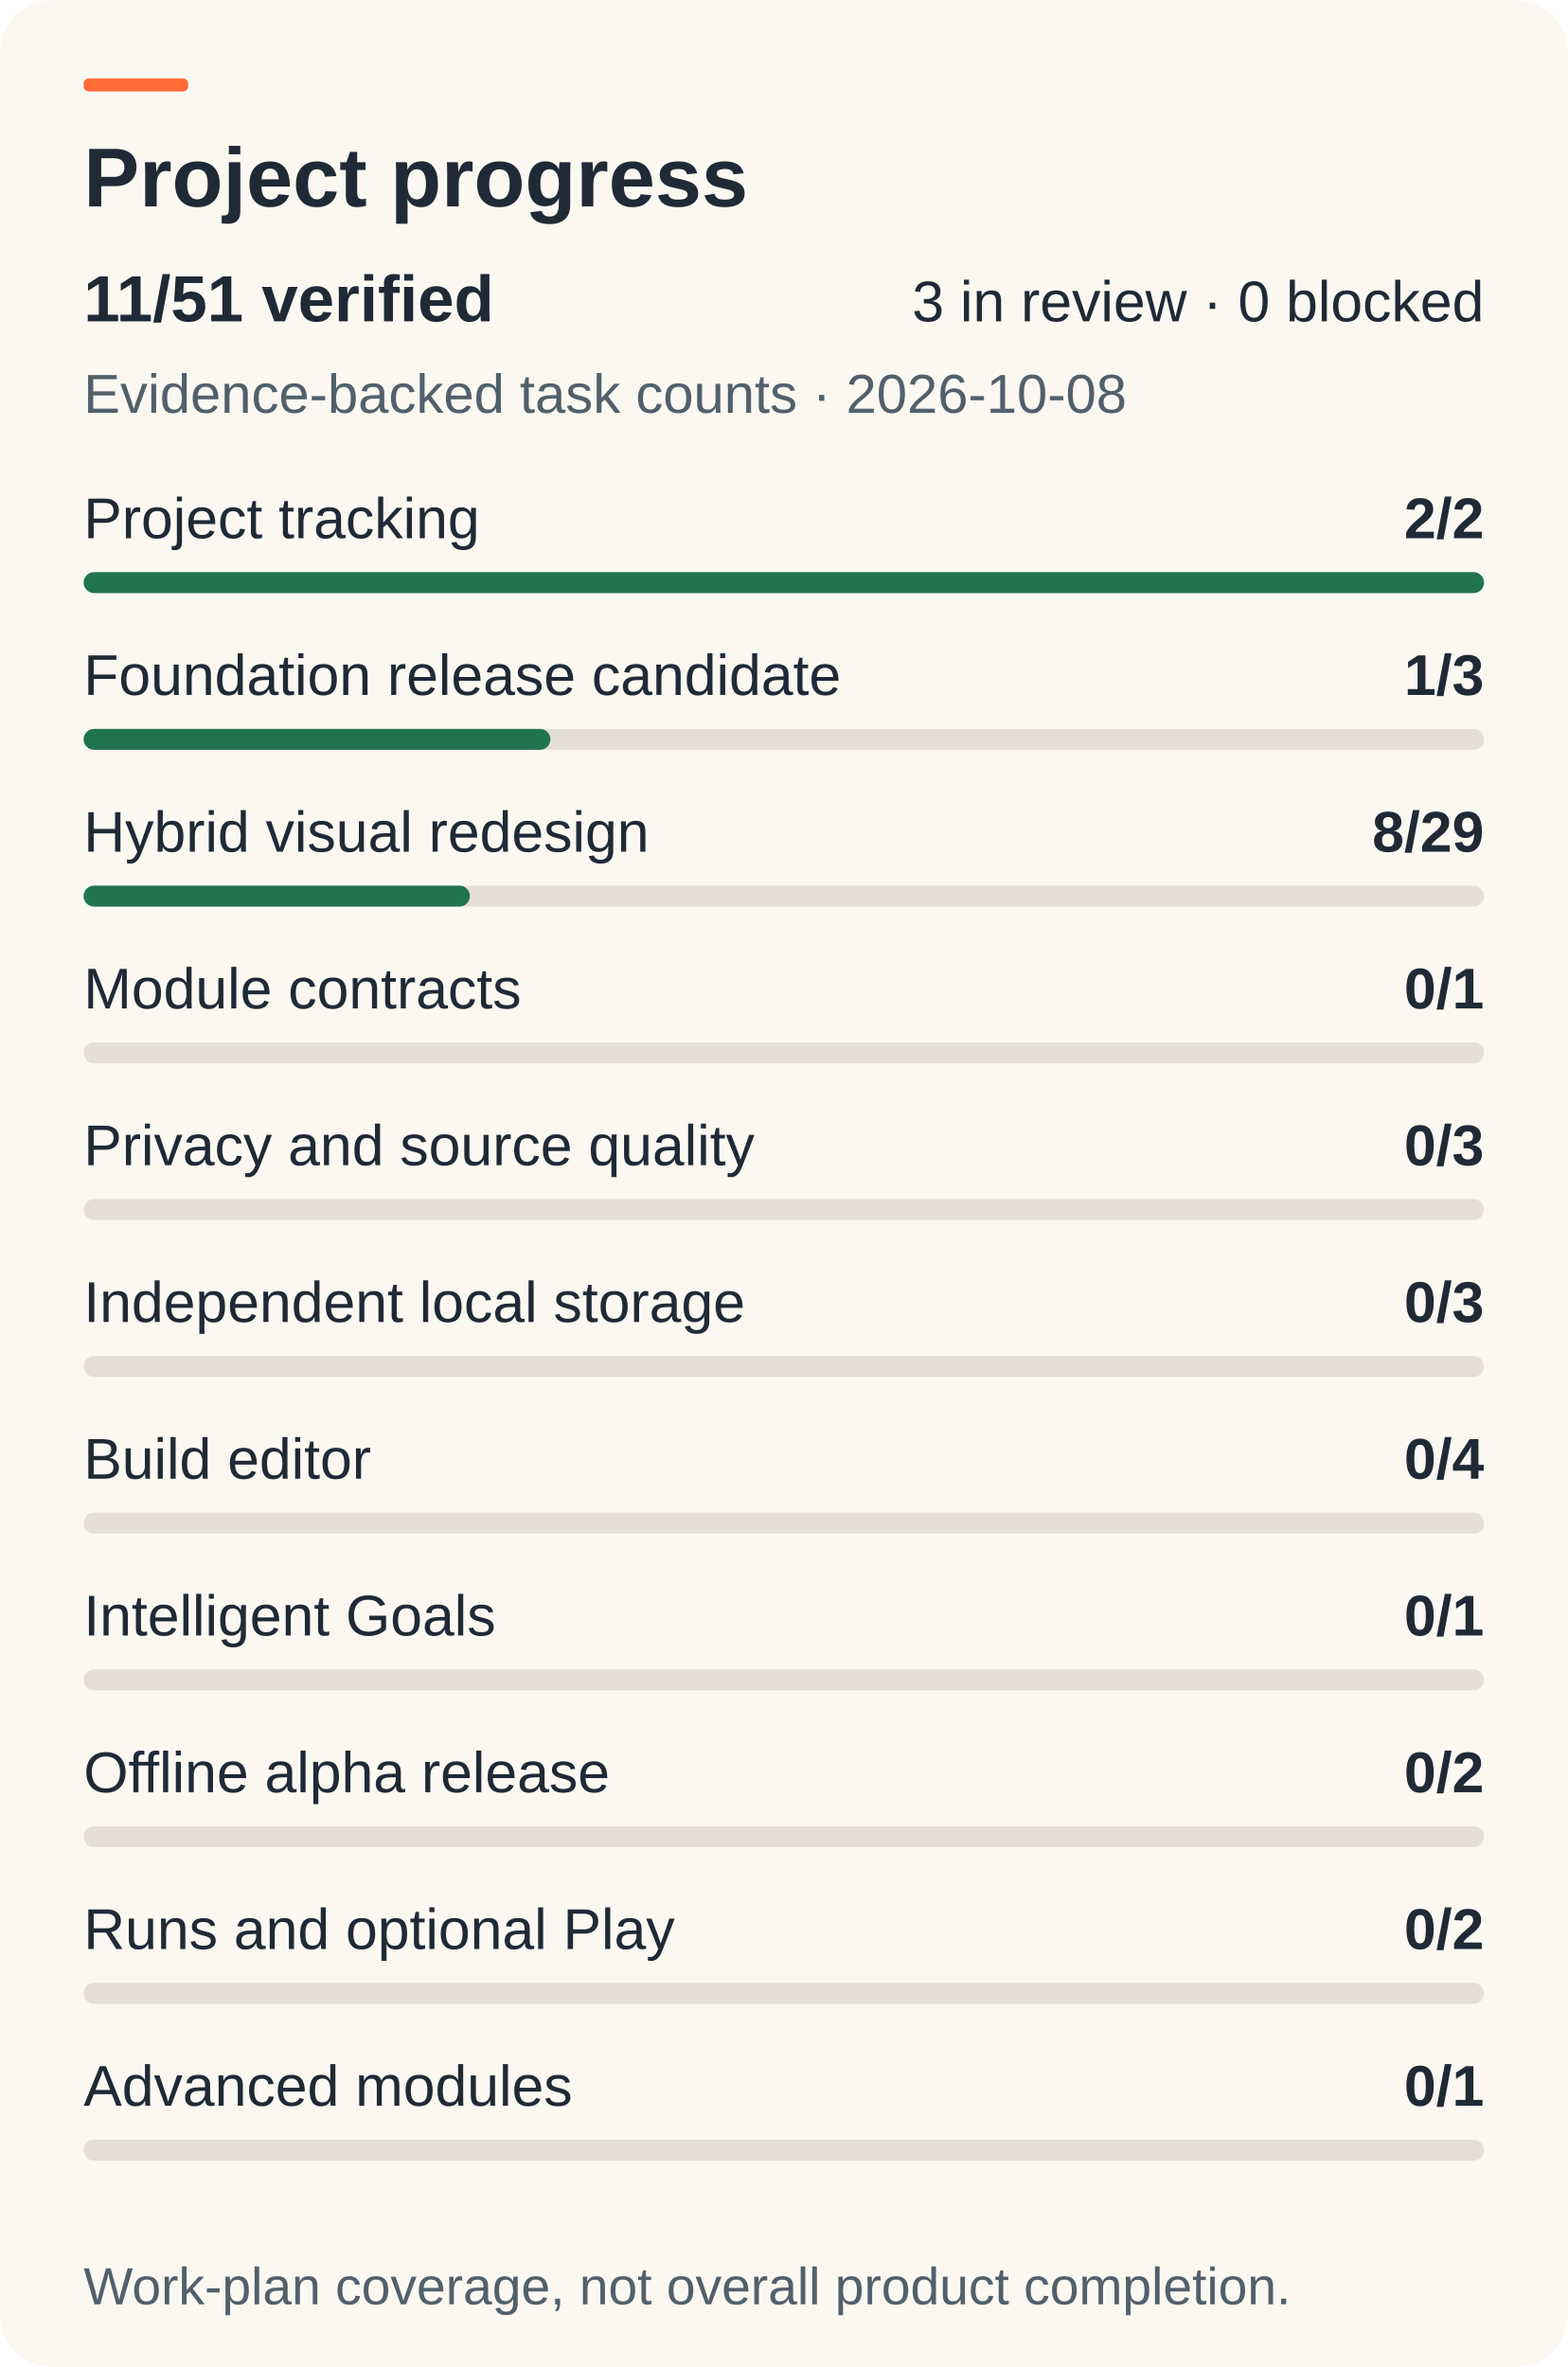
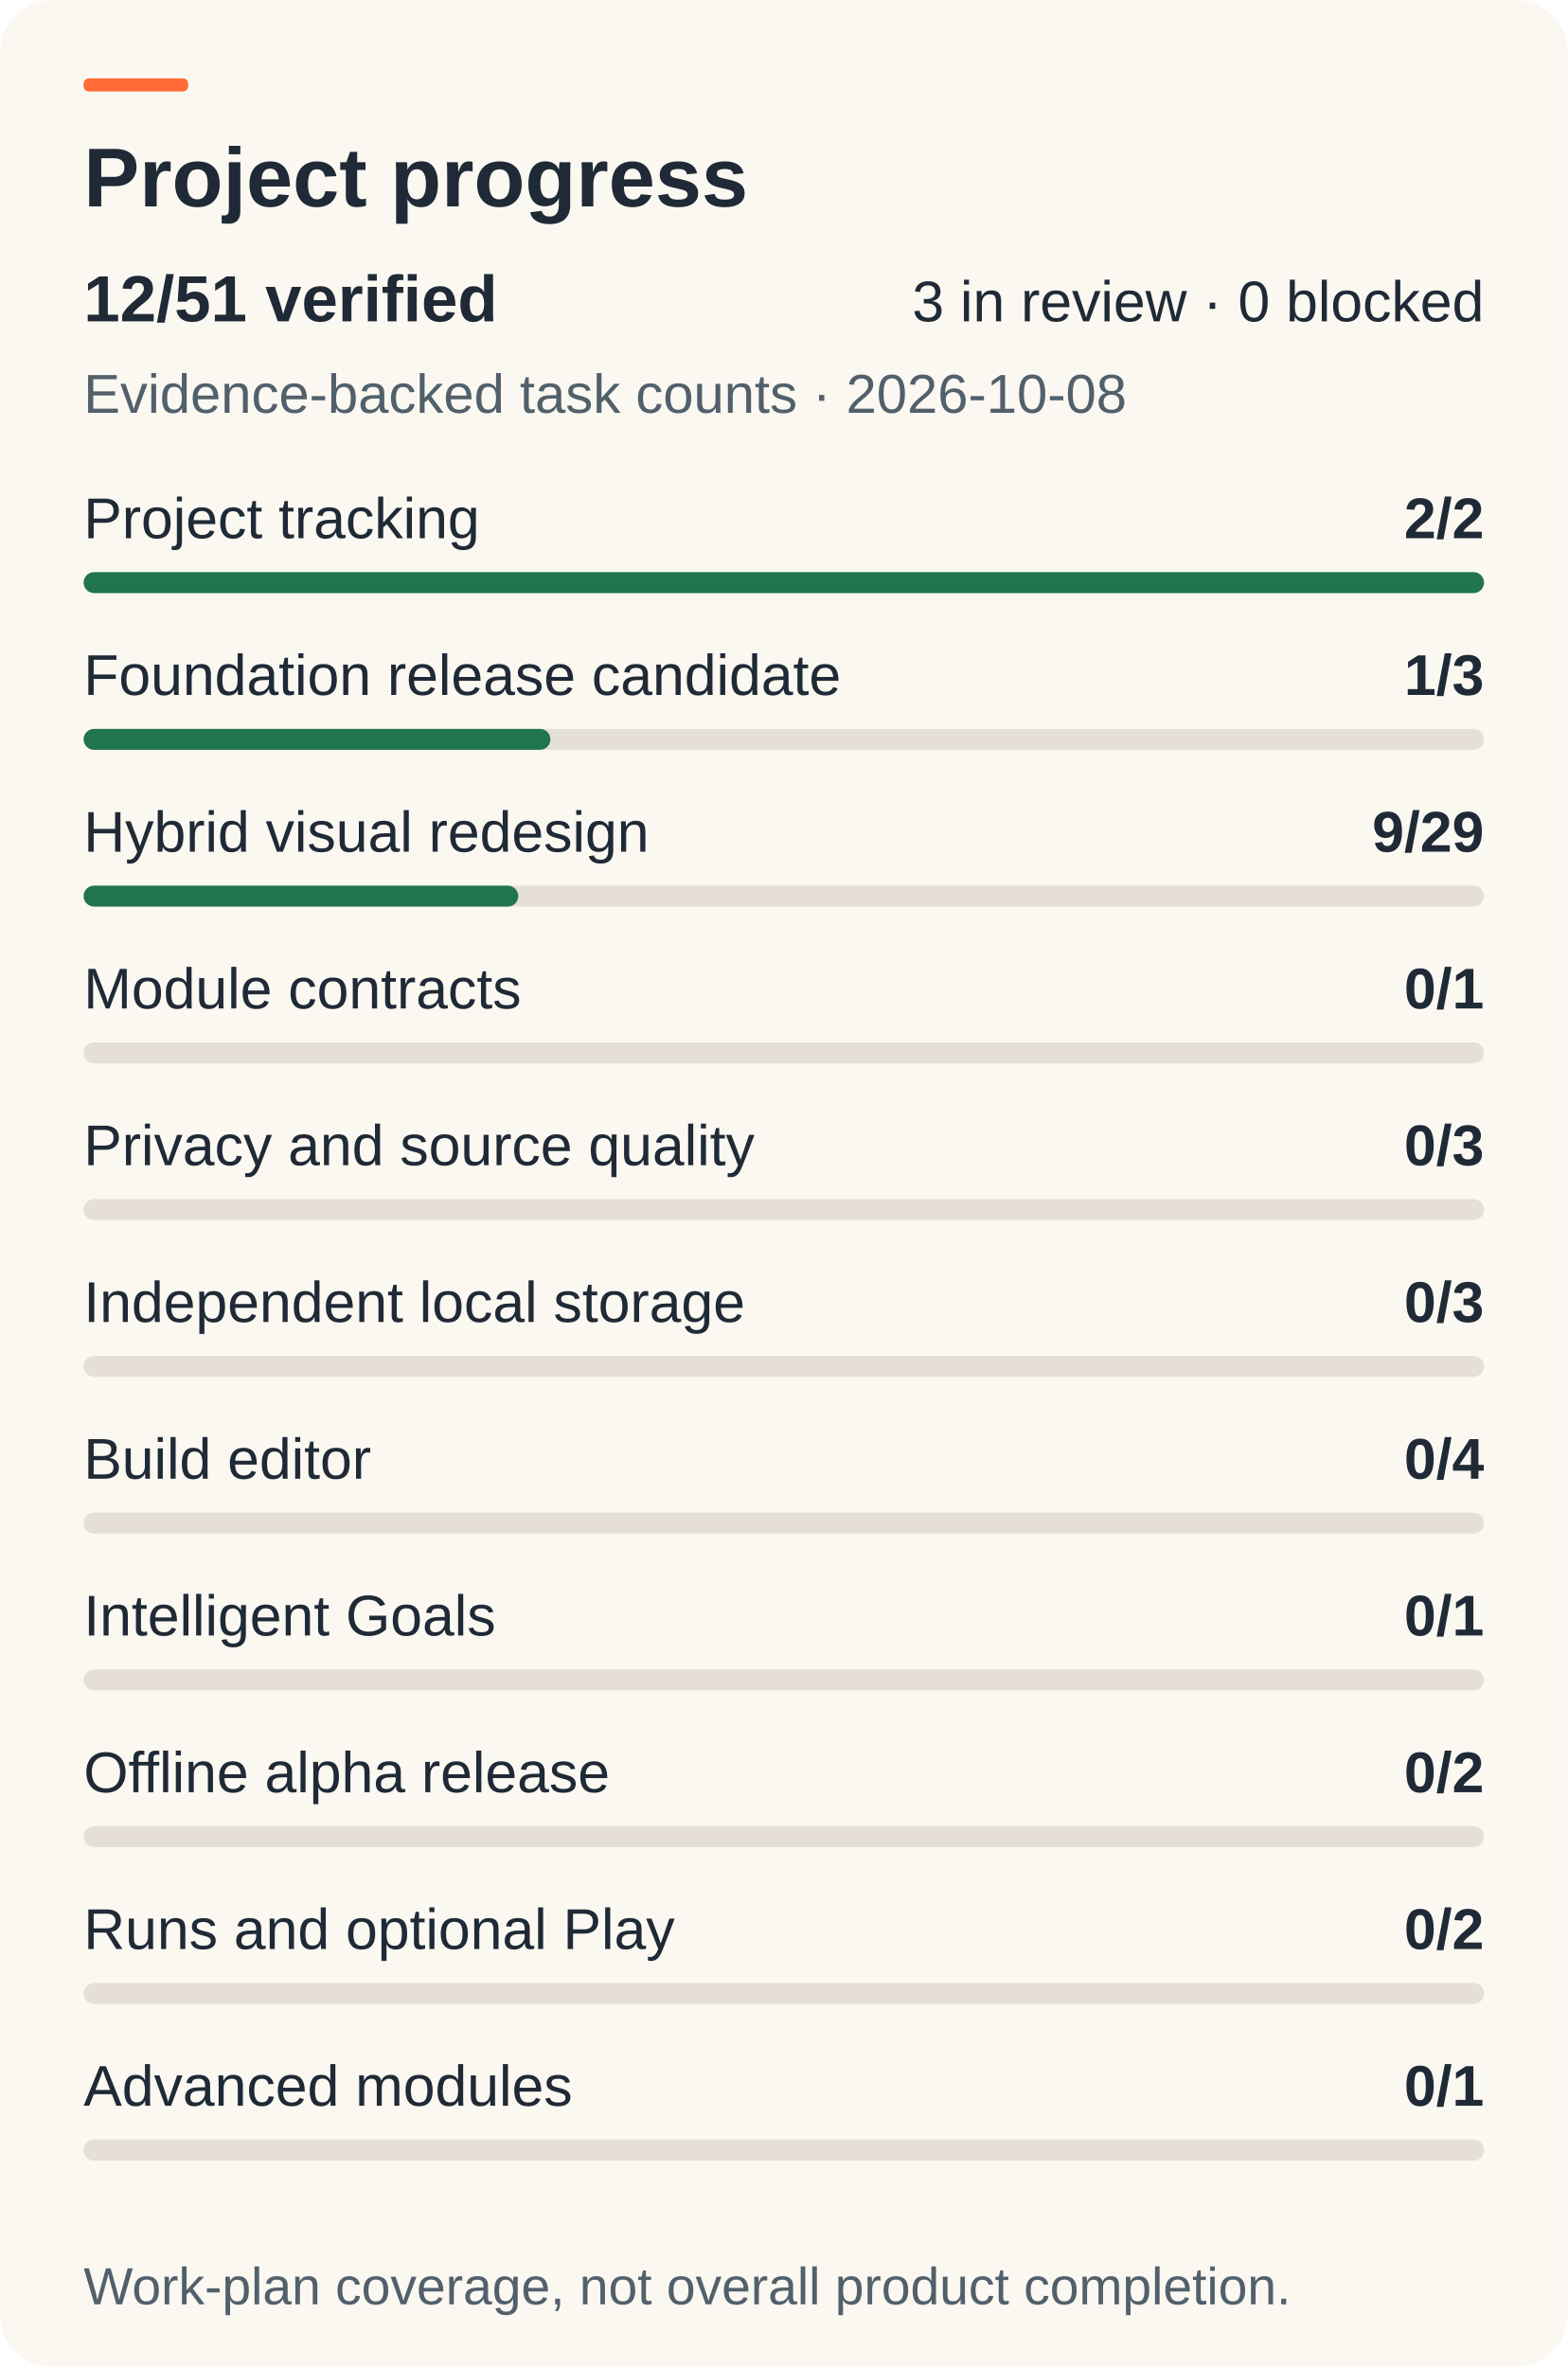
<svg xmlns="http://www.w3.org/2000/svg" width="600" height="906" viewBox="0 0 600 906" role="img" aria-labelledby="title description">
  <rect width="600" height="906" rx="20" fill="#FBF8F2" />
  <g font-family="Arial, sans-serif" fill="#202A36">
    <rect x="32" y="30" width="40" height="5" rx="2" fill="#FF6A35" />
    <text x="32" y="79" font-size="32" font-weight="700">Project progress</text>
-     <text x="32" y="123" font-size="25" font-weight="700">11/51 verified</text>
+     <text x="32" y="123" font-size="25" font-weight="700">12/51 verified</text>
    <text x="568" y="123" text-anchor="end" font-size="22">3 in review · 0 blocked</text>
    <text x="32" y="158" font-size="21" fill="#52606B">Evidence-backed task counts · 2026-10-08</text>
    <text x="32" y="206" font-size="22">Project tracking</text>
    <text x="568" y="206" text-anchor="end" font-size="22" font-weight="700">2/2</text>
    <rect x="32" y="219" width="536" height="8" rx="4" fill="#E5DFD6" />
    <rect x="32" y="219" width="536" height="8" rx="4" fill="#20754D" />
    <text x="32" y="266" font-size="22">Foundation release candidate</text>
    <text x="568" y="266" text-anchor="end" font-size="22" font-weight="700">1/3</text>
    <rect x="32" y="279" width="536" height="8" rx="4" fill="#E5DFD6" />
    <rect x="32" y="279" width="178.667" height="8" rx="4" fill="#20754D" />
    <text x="32" y="326" font-size="22">Hybrid visual redesign</text>
-     <text x="568" y="326" text-anchor="end" font-size="22" font-weight="700">8/29</text>
+     <text x="568" y="326" text-anchor="end" font-size="22" font-weight="700">9/29</text>
    <rect x="32" y="339" width="536" height="8" rx="4" fill="#E5DFD6" />
-     <rect x="32" y="339" width="147.862" height="8" rx="4" fill="#20754D" />
+     <rect x="32" y="339" width="166.345" height="8" rx="4" fill="#20754D" />
    <text x="32" y="386" font-size="22">Module contracts</text>
    <text x="568" y="386" text-anchor="end" font-size="22" font-weight="700">0/1</text>
    <rect x="32" y="399" width="536" height="8" rx="4" fill="#E5DFD6" />
    <text x="32" y="446" font-size="22">Privacy and source quality</text>
    <text x="568" y="446" text-anchor="end" font-size="22" font-weight="700">0/3</text>
    <rect x="32" y="459" width="536" height="8" rx="4" fill="#E5DFD6" />
    <text x="32" y="506" font-size="22">Independent local storage</text>
    <text x="568" y="506" text-anchor="end" font-size="22" font-weight="700">0/3</text>
    <rect x="32" y="519" width="536" height="8" rx="4" fill="#E5DFD6" />
    <text x="32" y="566" font-size="22">Build editor</text>
    <text x="568" y="566" text-anchor="end" font-size="22" font-weight="700">0/4</text>
    <rect x="32" y="579" width="536" height="8" rx="4" fill="#E5DFD6" />
    <text x="32" y="626" font-size="22">Intelligent Goals</text>
    <text x="568" y="626" text-anchor="end" font-size="22" font-weight="700">0/1</text>
    <rect x="32" y="639" width="536" height="8" rx="4" fill="#E5DFD6" />
    <text x="32" y="686" font-size="22">Offline alpha release</text>
    <text x="568" y="686" text-anchor="end" font-size="22" font-weight="700">0/2</text>
    <rect x="32" y="699" width="536" height="8" rx="4" fill="#E5DFD6" />
    <text x="32" y="746" font-size="22">Runs and optional Play</text>
    <text x="568" y="746" text-anchor="end" font-size="22" font-weight="700">0/2</text>
    <rect x="32" y="759" width="536" height="8" rx="4" fill="#E5DFD6" />
    <text x="32" y="806" font-size="22">Advanced modules</text>
    <text x="568" y="806" text-anchor="end" font-size="22" font-weight="700">0/1</text>
    <rect x="32" y="819" width="536" height="8" rx="4" fill="#E5DFD6" />
    <text x="32" y="882" font-size="20" fill="#52606B">Work-plan coverage, not overall product completion.</text>
  </g>
</svg>
